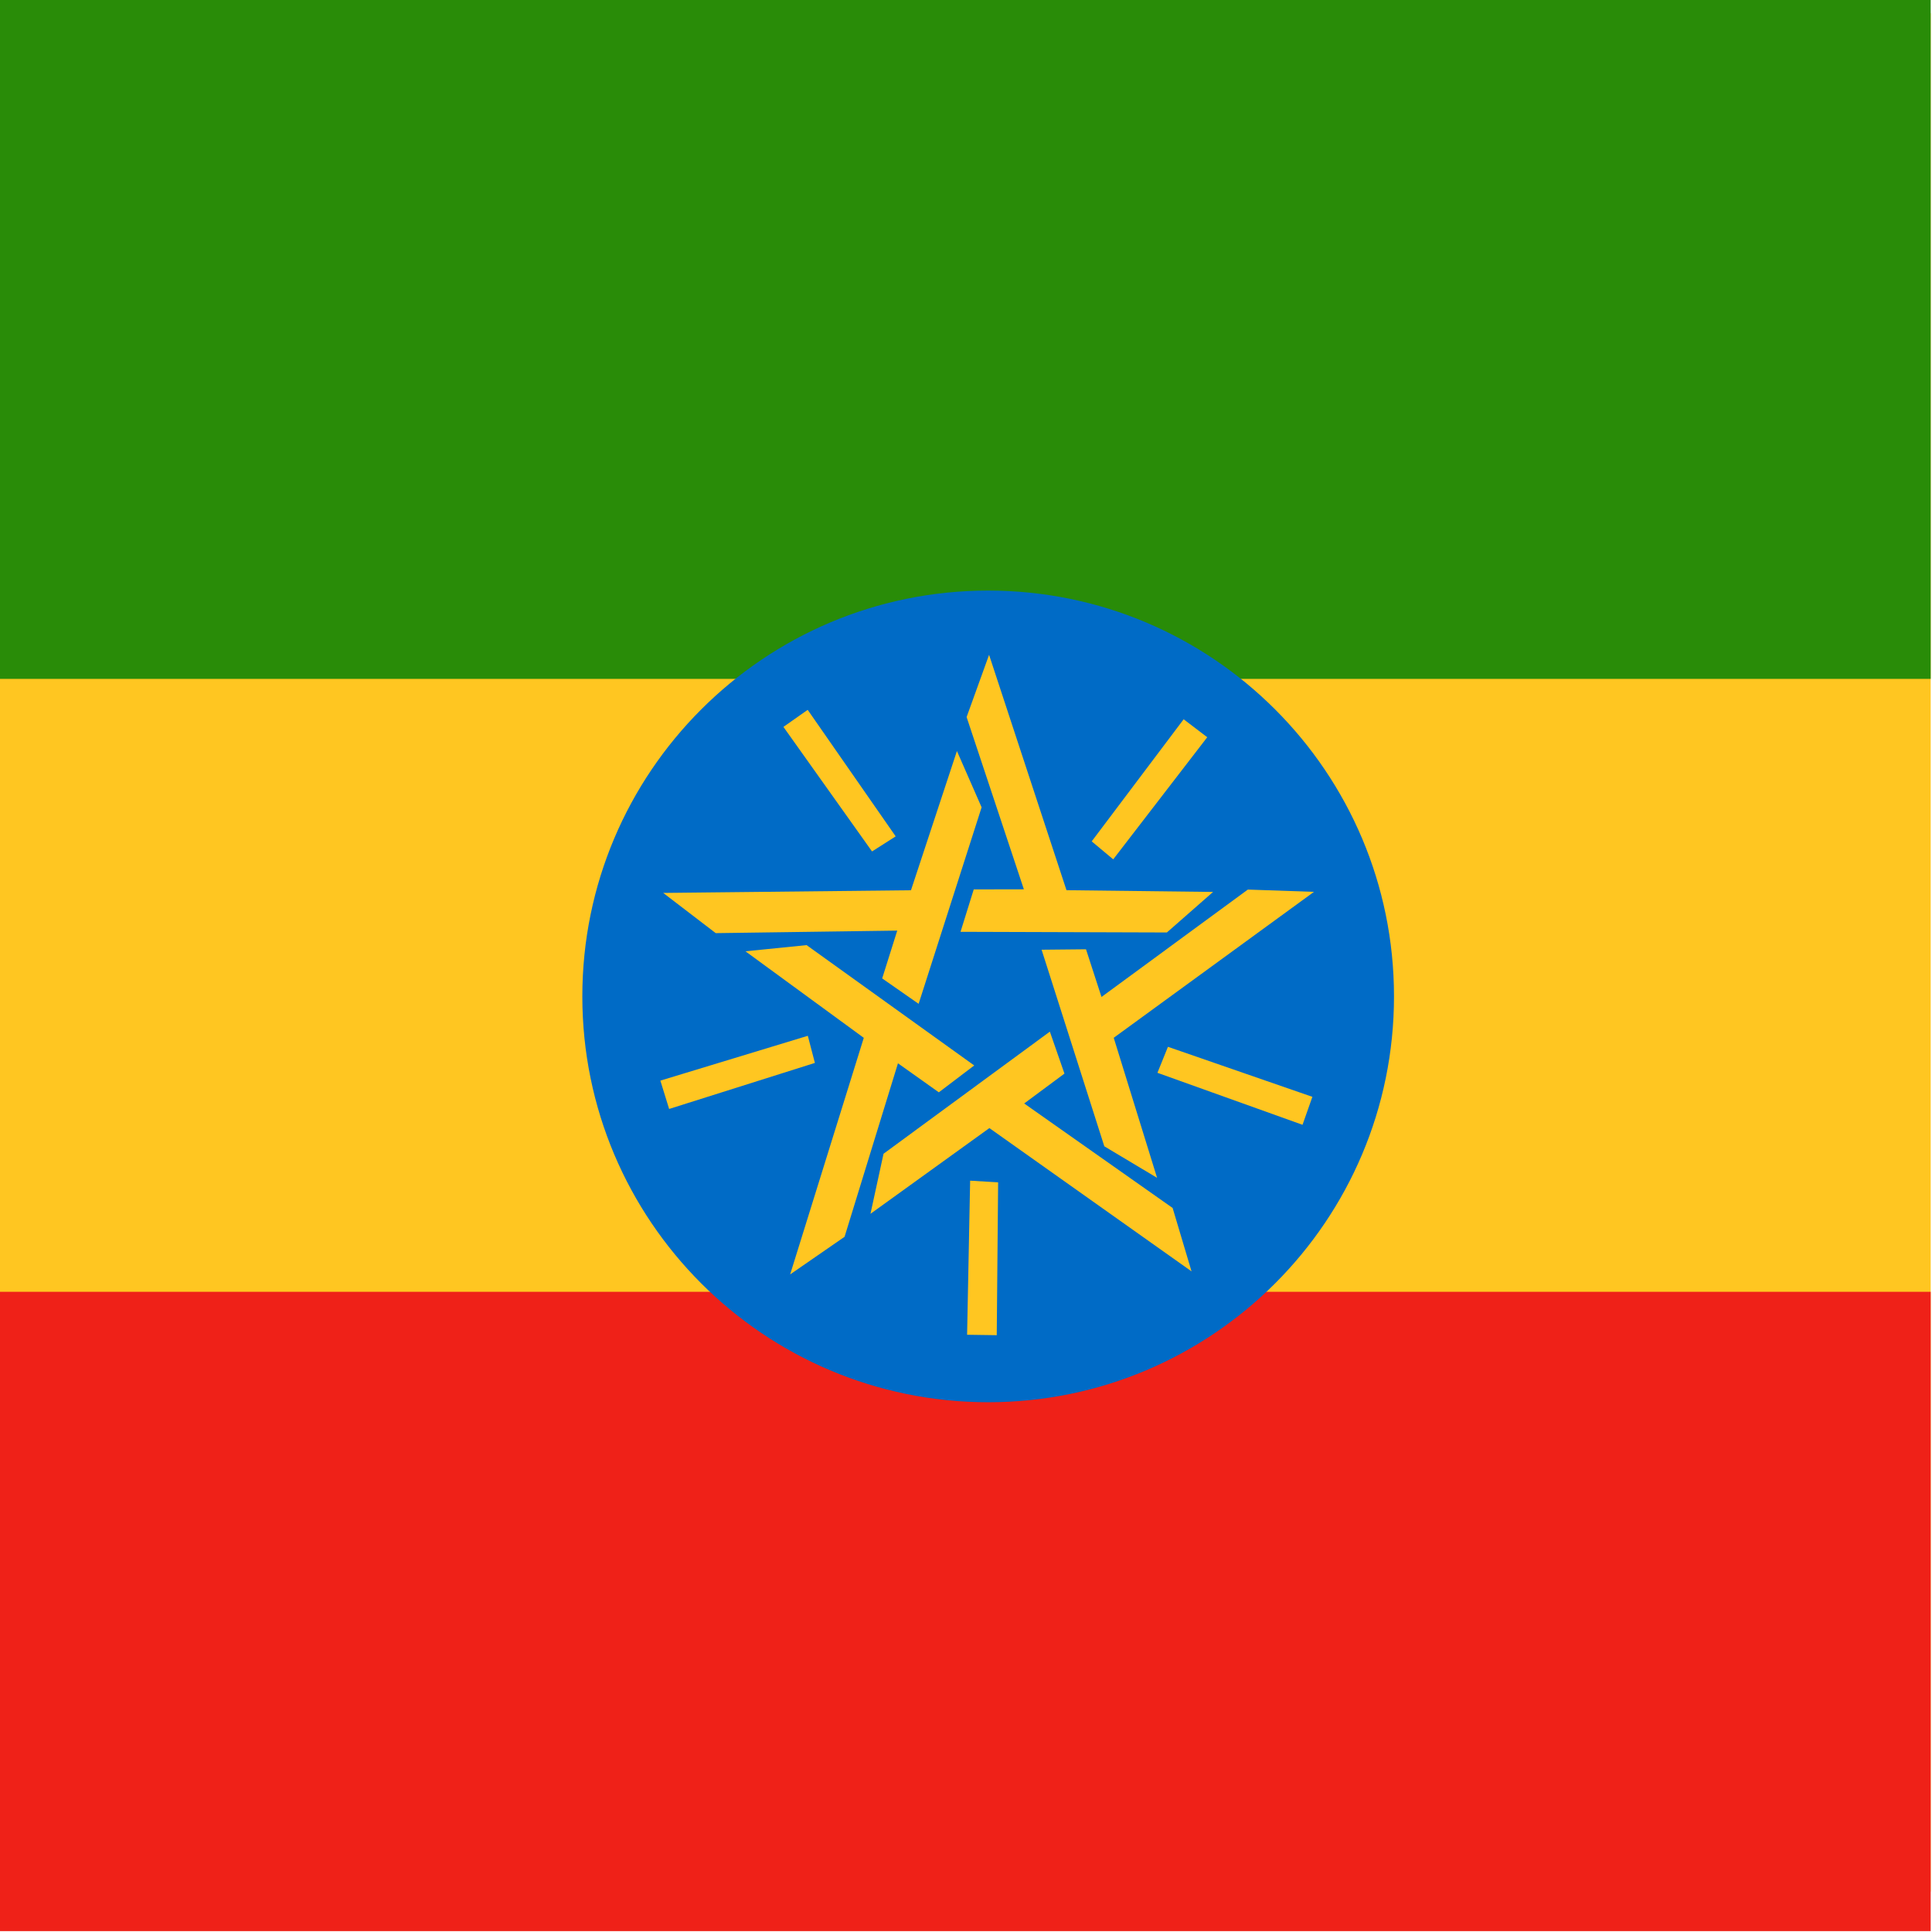
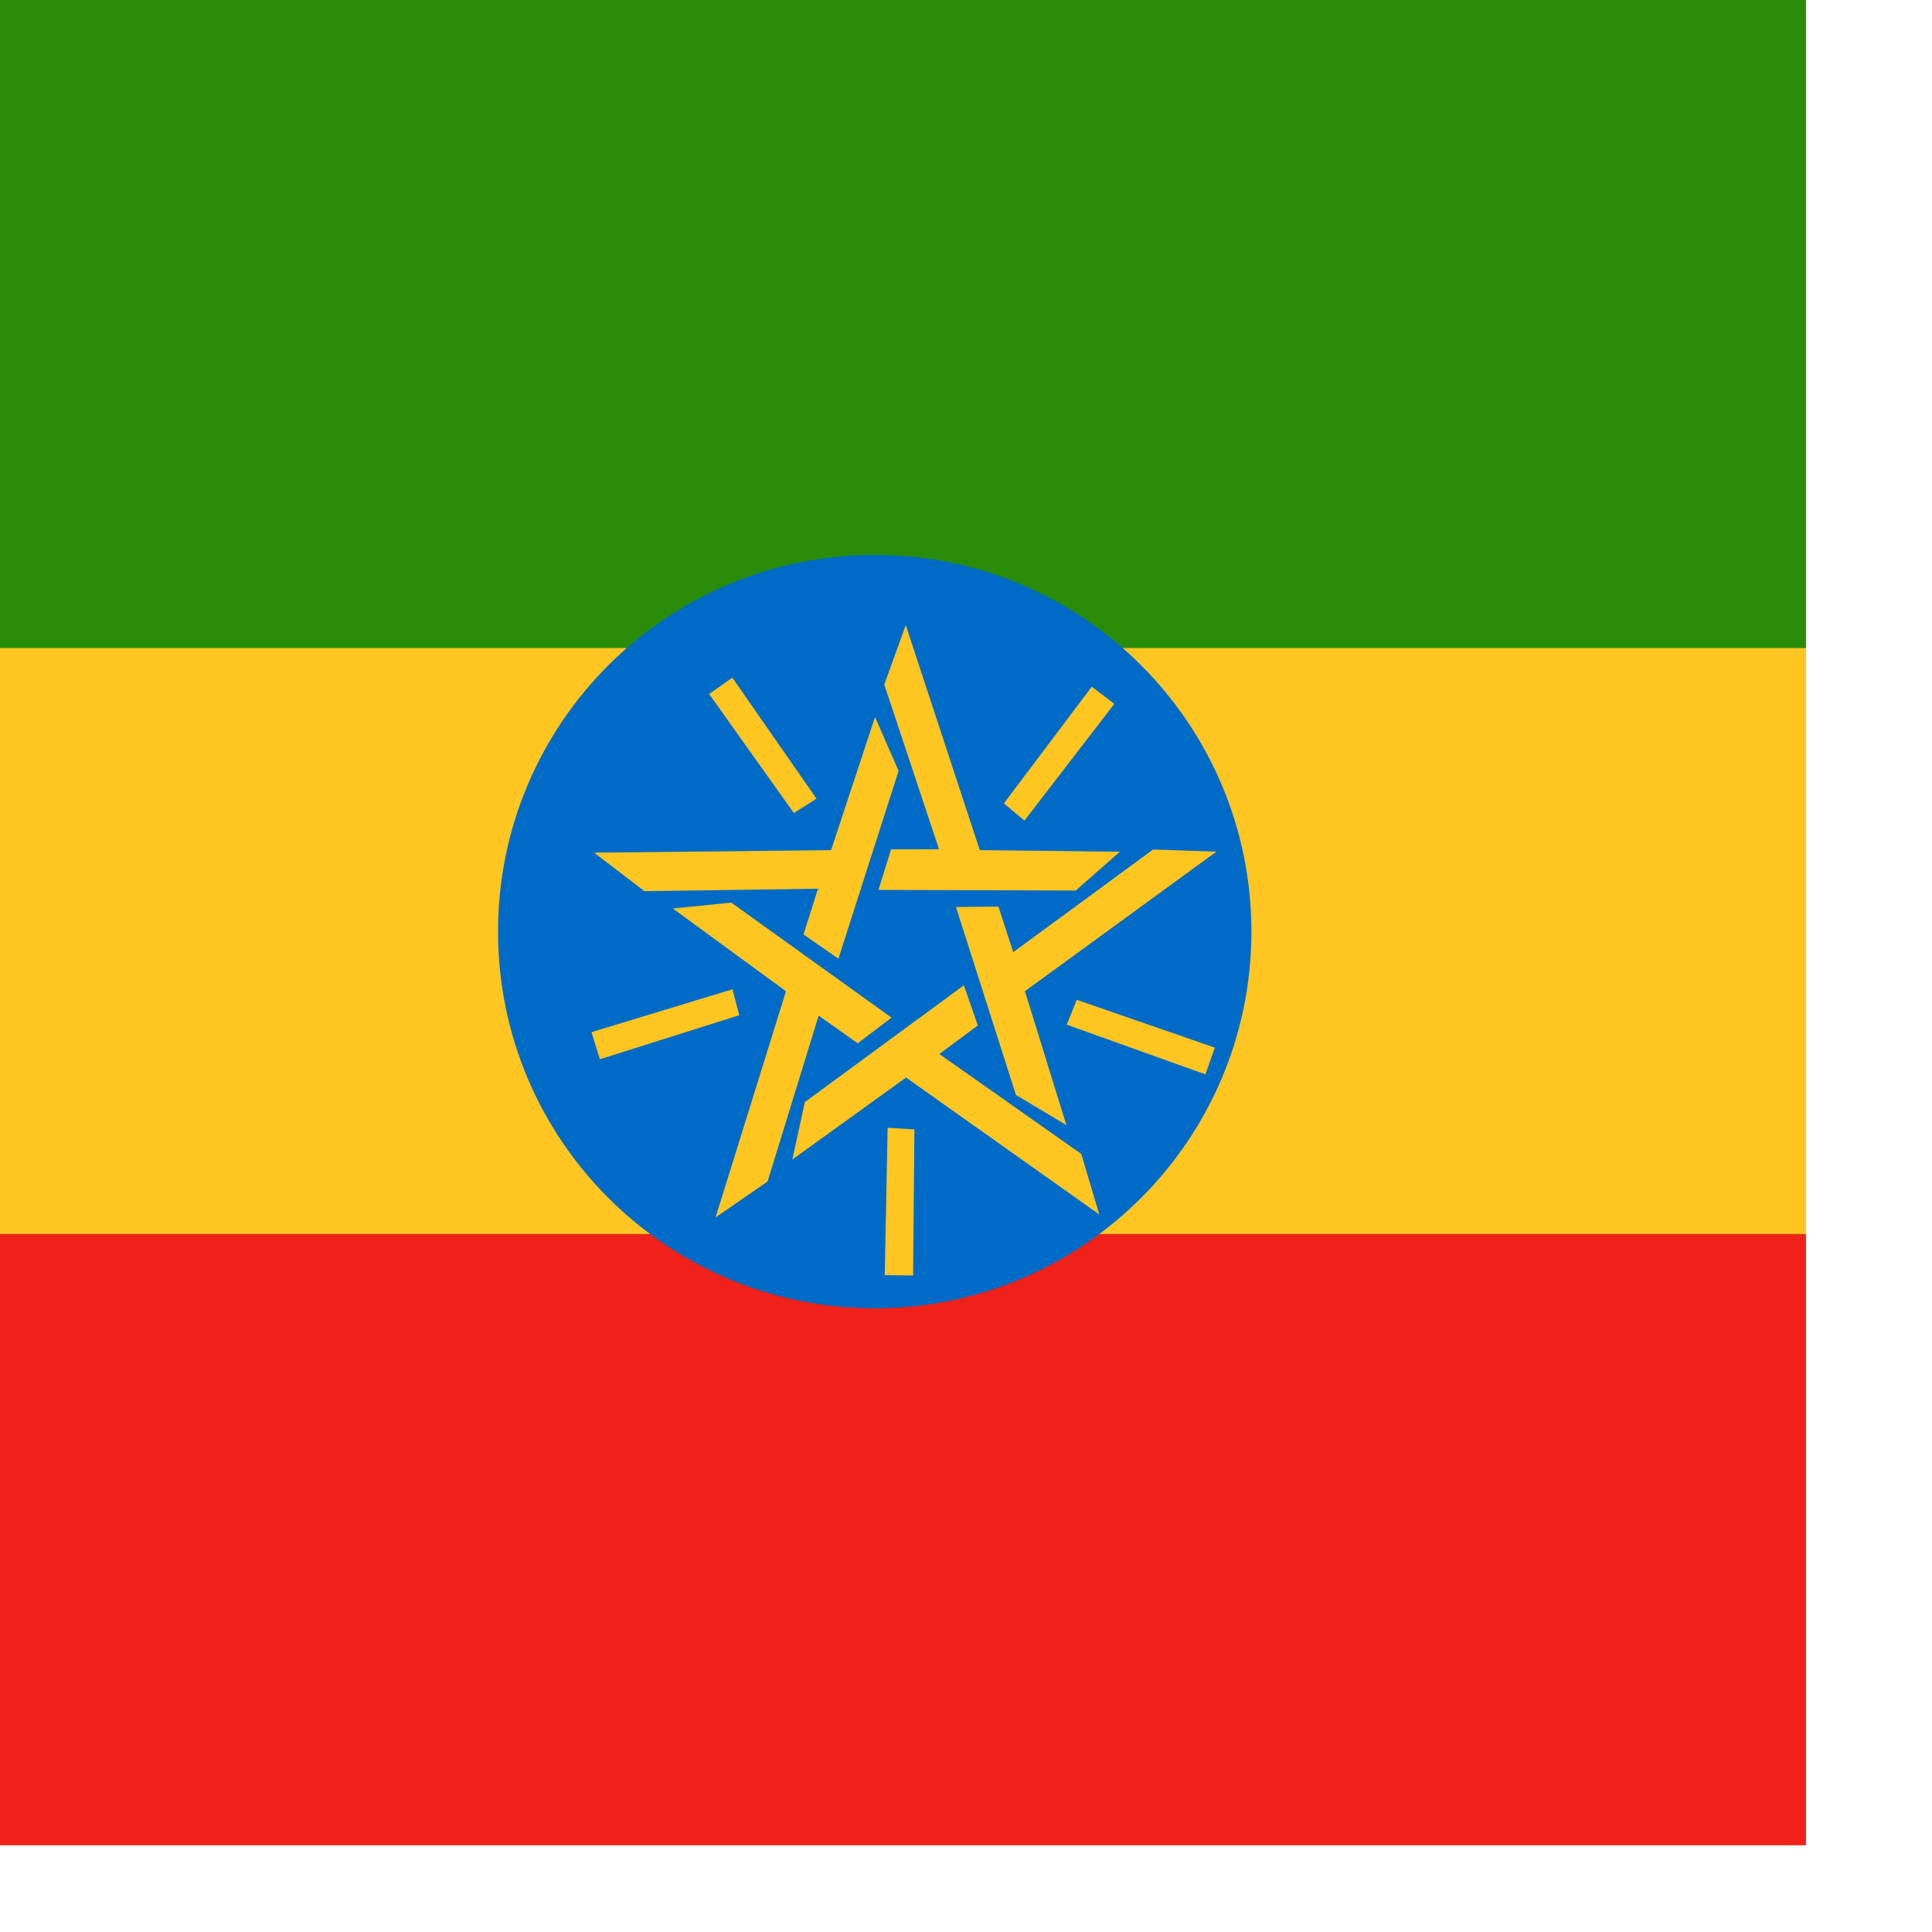
<svg xmlns="http://www.w3.org/2000/svg" height="512" width="512" version="1">
  <defs>
    <clipPath id="a">
      <path fill-opacity=".67" d="M229.34 6.346H718.6v489.26H229.34z" />
    </clipPath>
  </defs>
-   <g fill-rule="evenodd" clip-path="url(#a)" transform="matrix(1.046 0 0 1.046 -240 -6.64)" stroke-width="1pt">
+   <g fill-rule="evenodd" clip-path="url(#a)" transform="matrix(1 0 0 1 -240 -6.6)" stroke-width="1pt">
    <path fill="#ffc621" d="M1.923 9.69h991.84v475.89H1.923z" />
    <path fill="#ef2118" d="M0 333.64h993.18v161.97H0z" />
    <path fill="#298c08" d="M1.923 6.346h991.93v172H1.923z" />
-     <ellipse cx="534.22" rx="199.65" cy="352.97" transform="matrix(.515 0 0 .515 204.68 77.013)" ry="199.65" fill="#006bc6" />
+     <ellipse cx="534.22" rx="199.65" cy="352.97" transform="matrix(.5 0 0 .5 204.7 77)" ry="199.65" fill="#006bc6" />
    <path d="M434.08 186.19l-6.148 4.322 22.45 31.555 5.99-3.82-22.293-32.056zm28.103 74.482l-9.232-6.437 3.816-12.113-45.985.642-13.31-10.19 62.775-.677 11.642-35.27 6.253 14.26-15.957 49.785zm73.126-67.54l-5.978-4.553-23.295 30.935 5.45 4.554 23.822-30.938zm-62.507 49.296l3.347-10.745 12.7-.023-14.508-43.642 5.693-15.768 19.613 59.636 37.138.44-11.704 10.27-52.278-.167zm86.646 48.894l2.497-7.086-36.594-12.673-2.66 6.585 36.756 13.174zm-66.11-44.355l11.255-.113 3.922 12.08 37.08-27.206 16.754.577-50.733 36.974 10.983 35.48-13.368-7.987-15.89-49.806zm-18.87 97.55l7.51.11.348-38.726-7.09-.422-.77 39.038zm20.968-76.795l3.695 10.63-10.2 7.568 37.606 26.475 4.793 16.063-51.218-36.302-30.128 21.72 3.31-15.217 42.14-30.938zm-98.682 12.41l2.22 7.177 36.93-11.663-1.792-6.872-37.358 11.356zm79.514-3.842l-8.964 6.805-10.353-7.354-13.528 43.955-13.79 9.532 18.658-59.94-29.982-21.922 15.494-1.566 42.466 30.49z" fill="#ffc621" />
  </g>
</svg>
